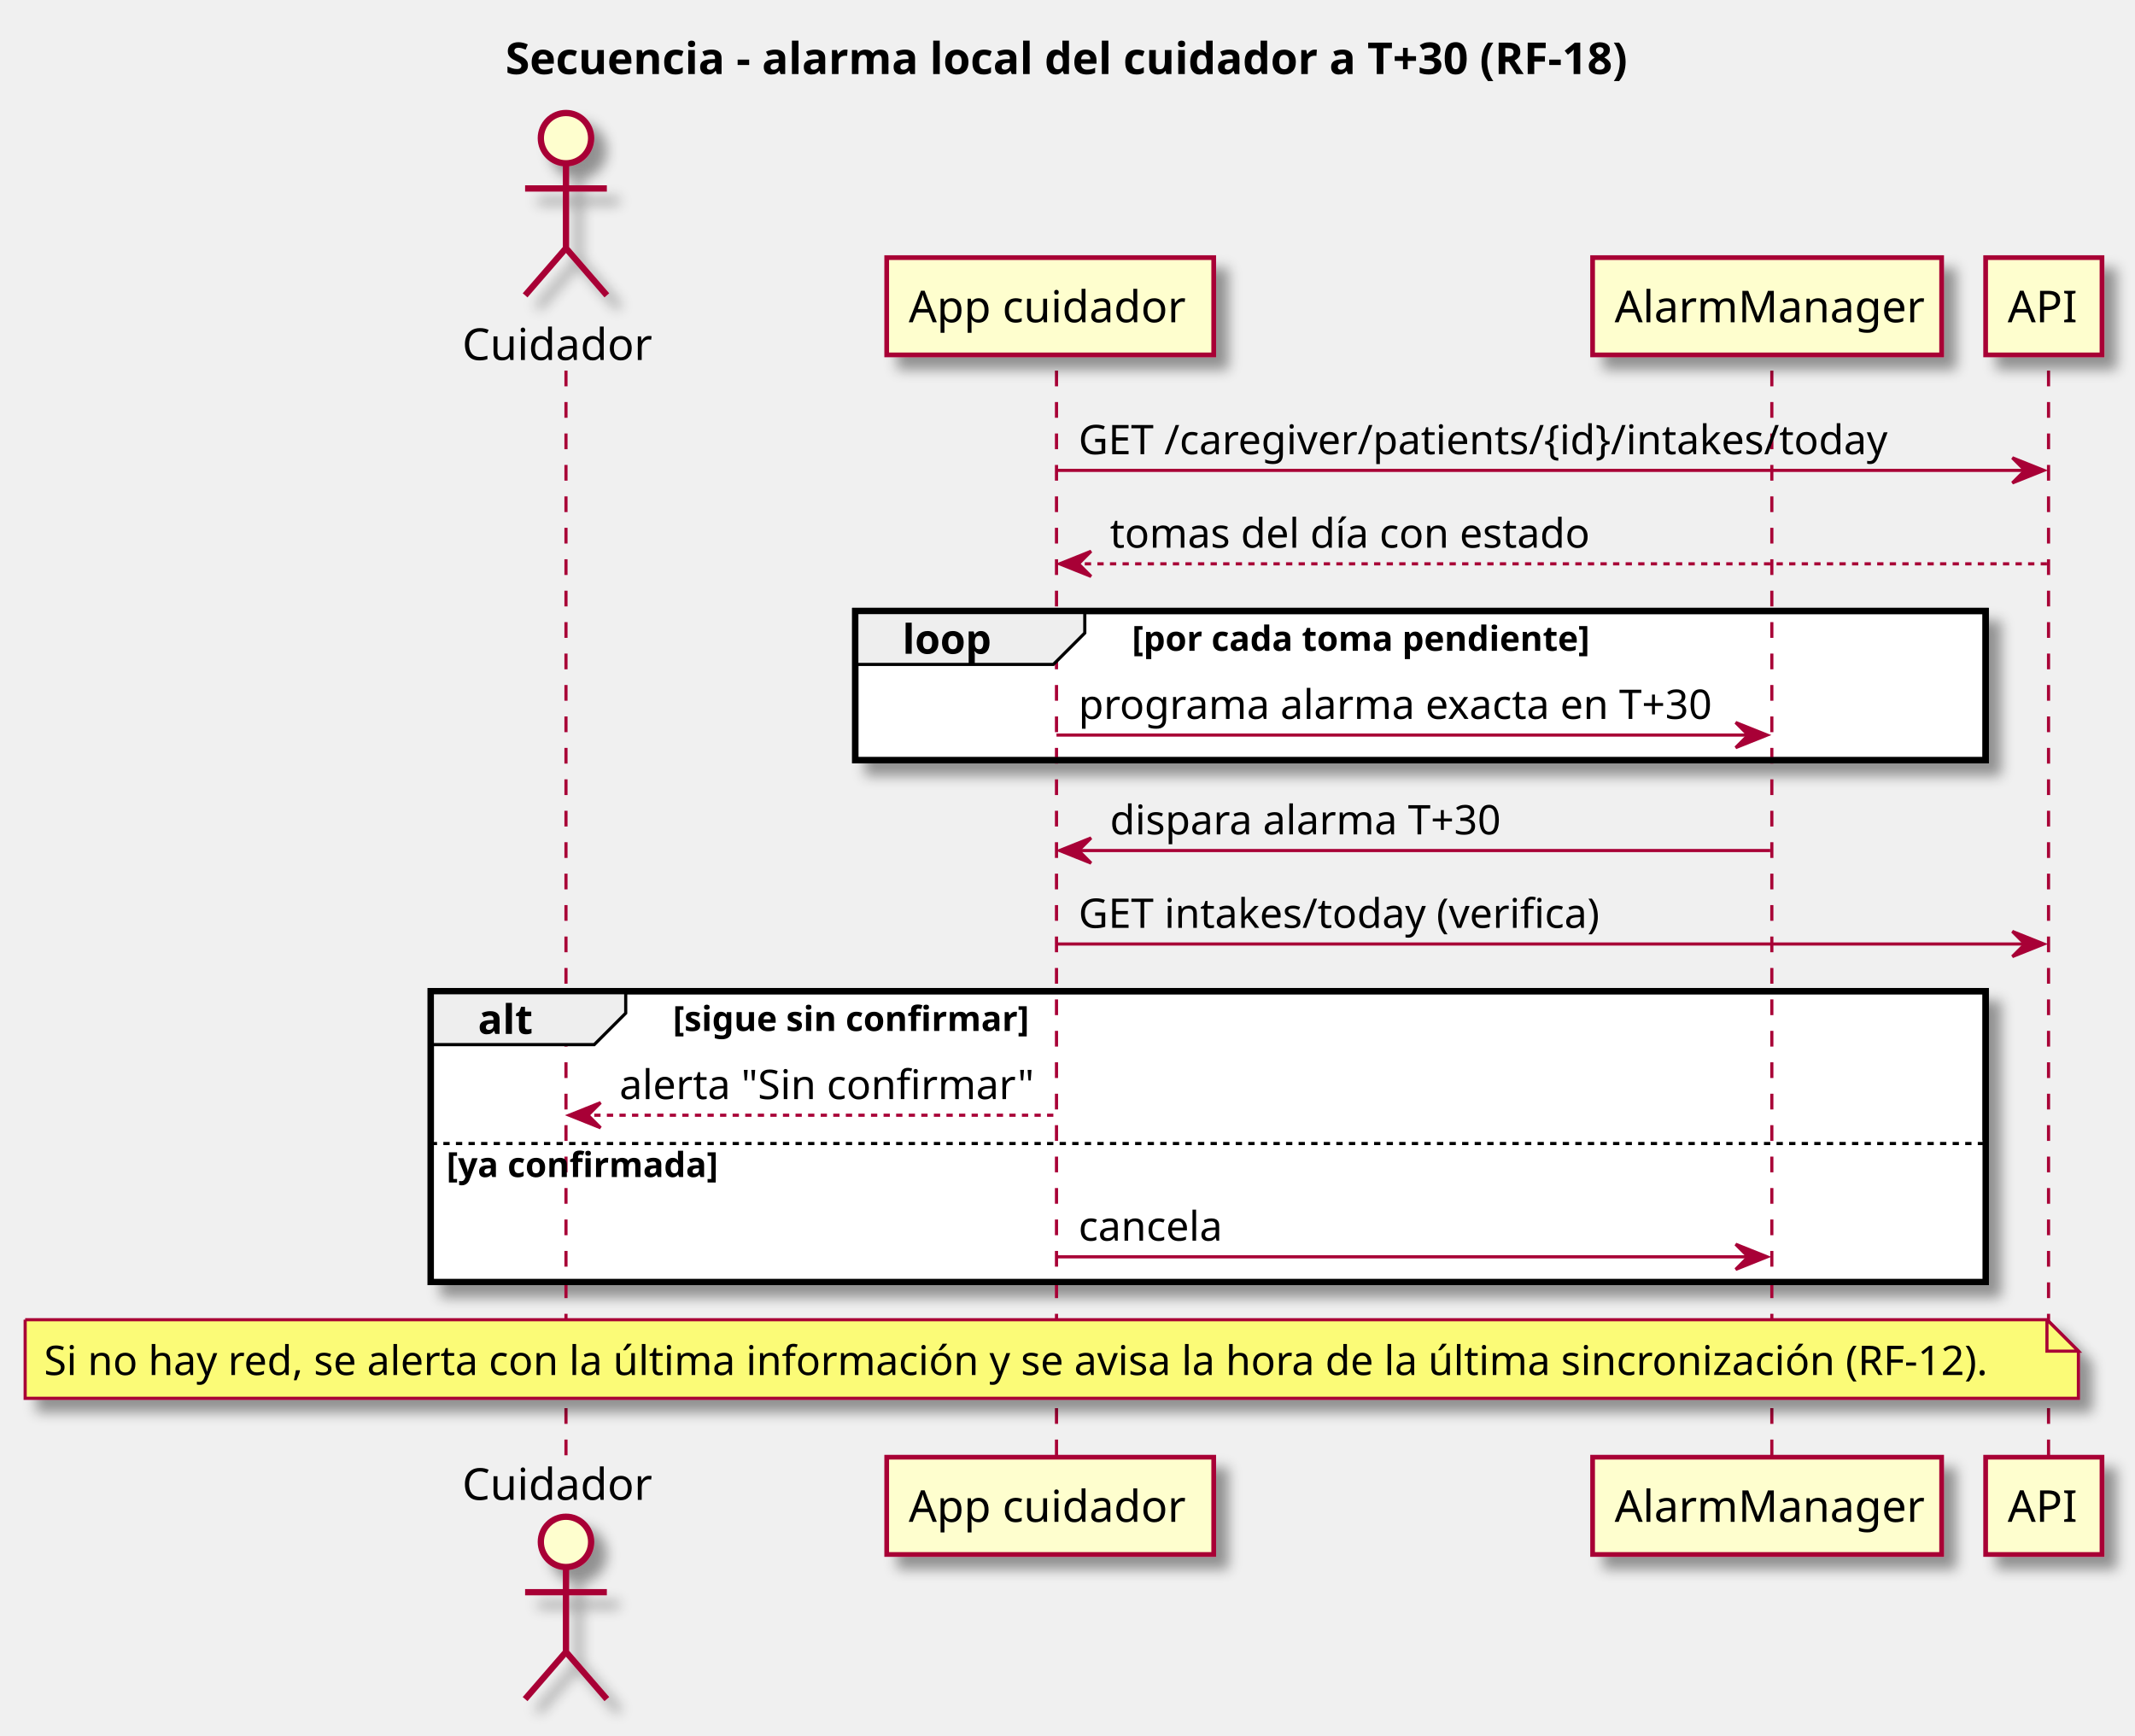
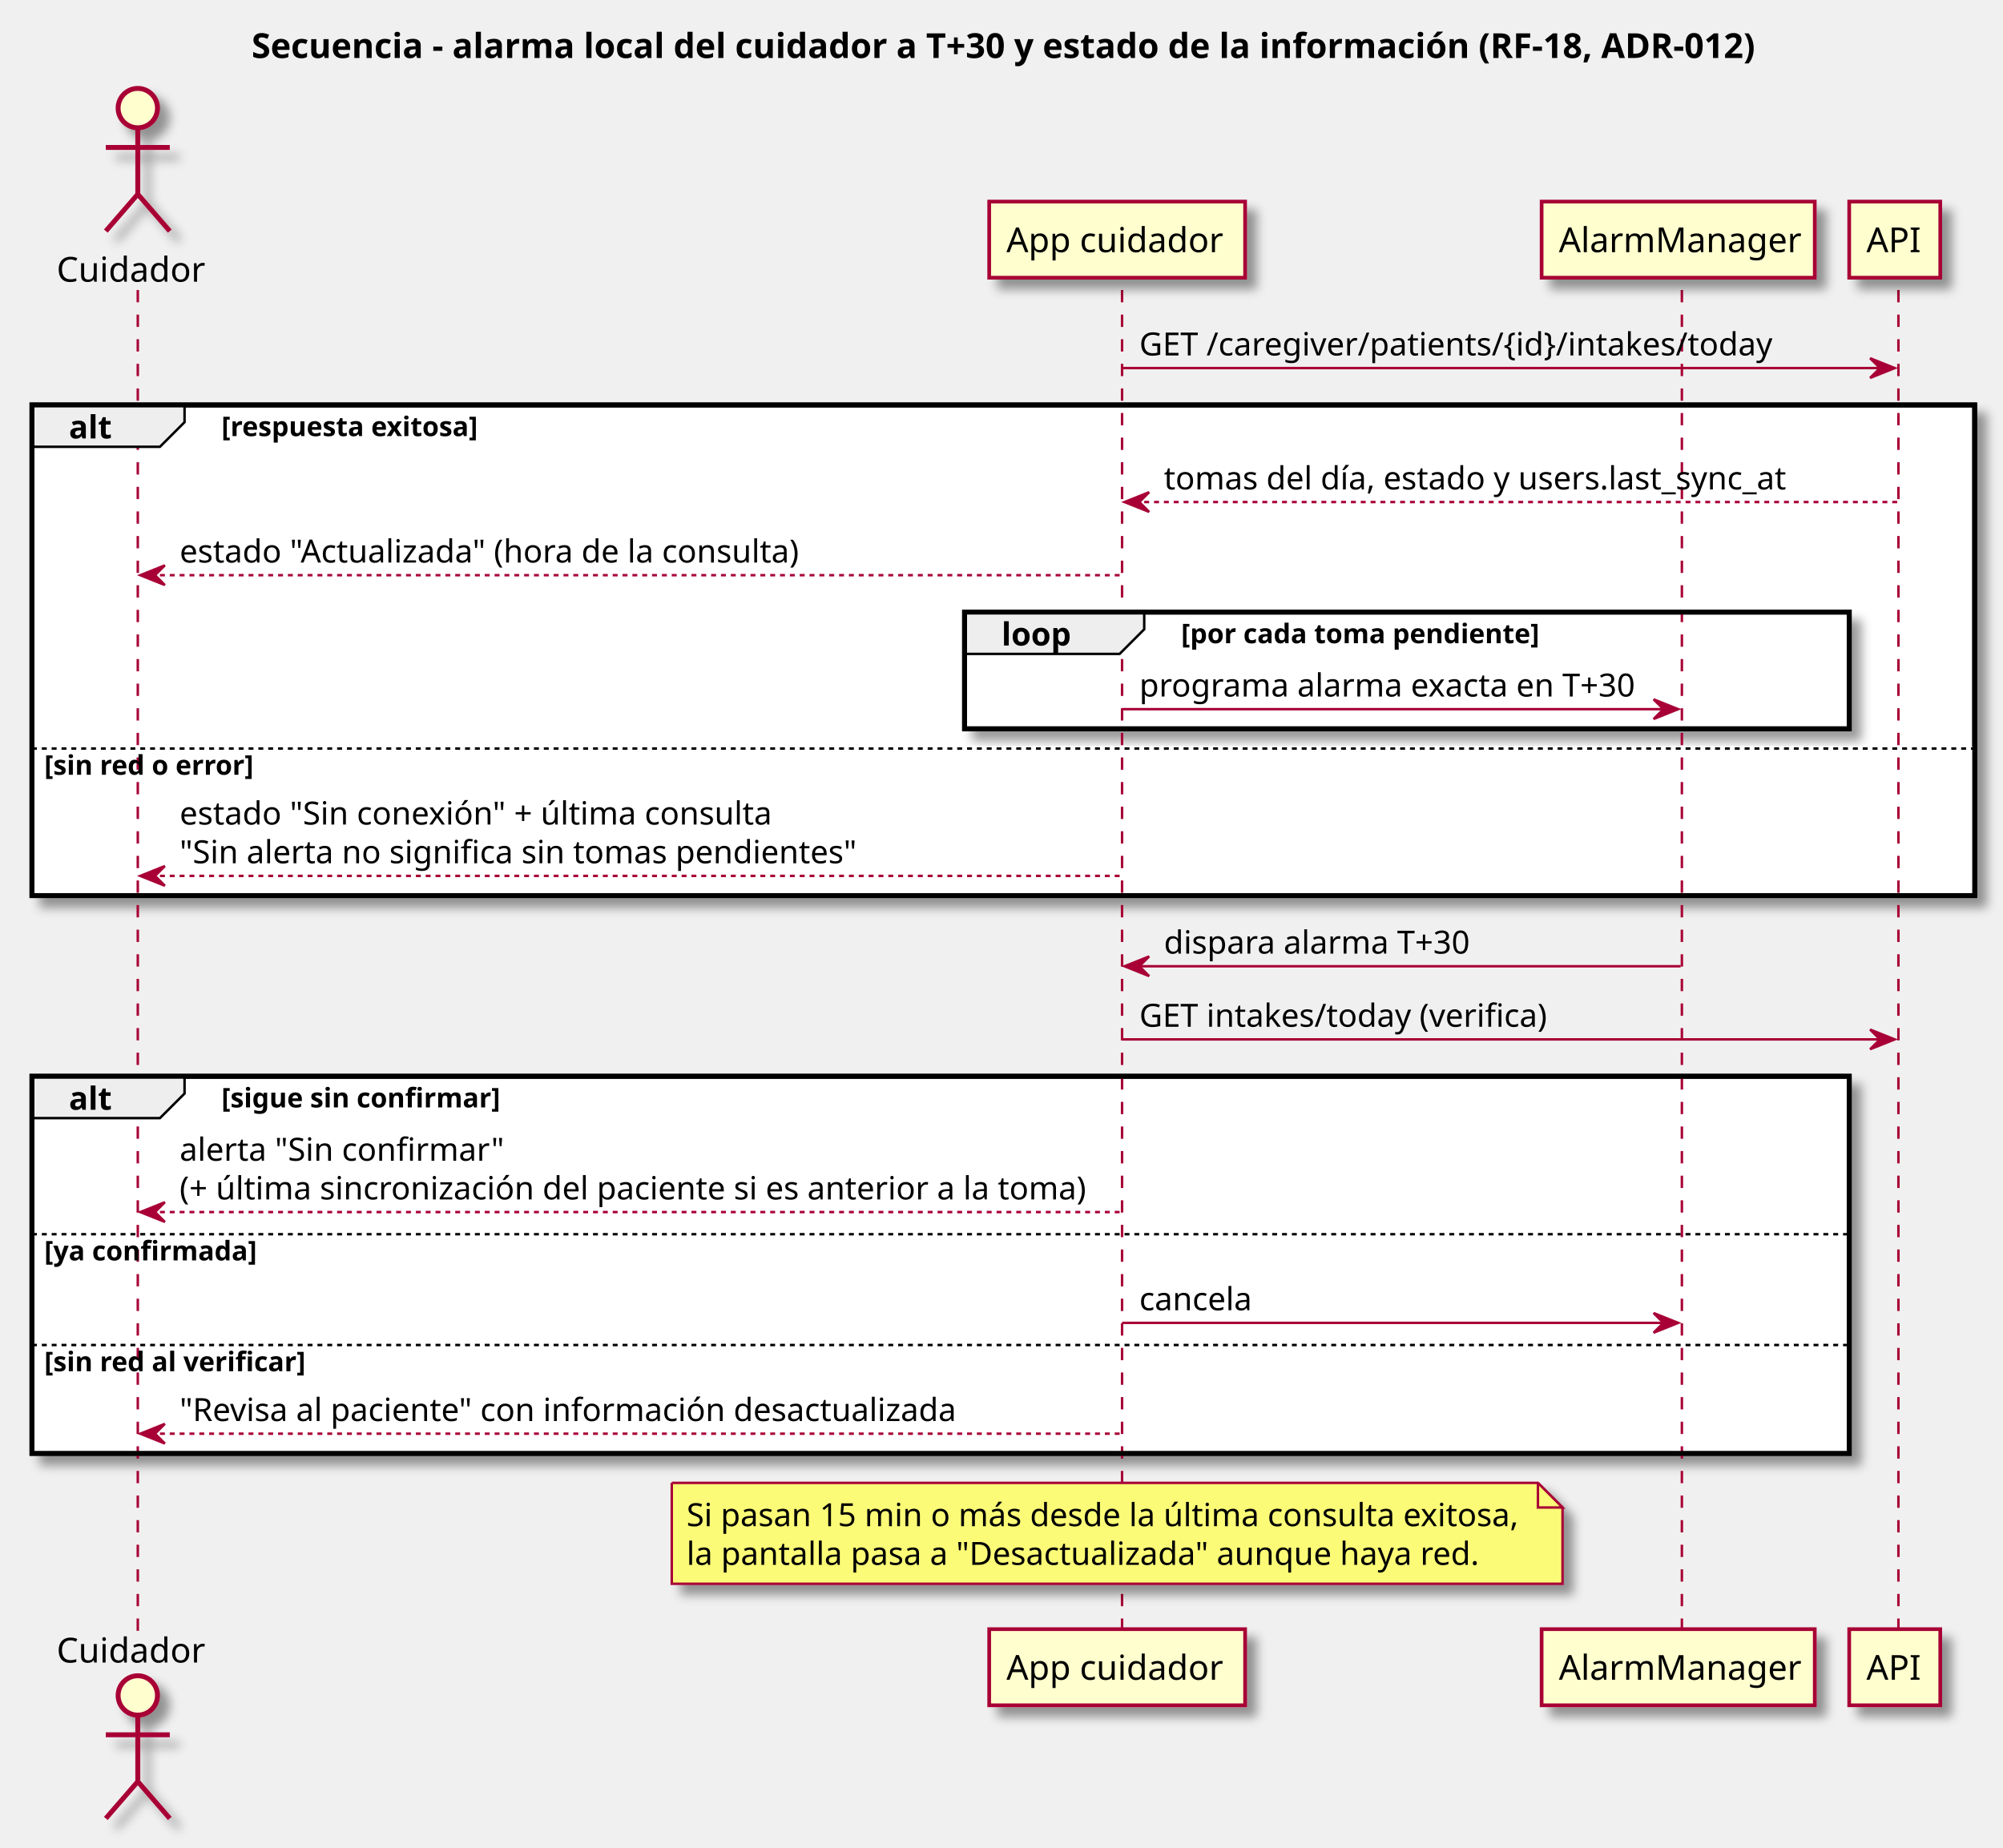
- <svg xmlns="http://www.w3.org/2000/svg" contentScriptType="application/ecmascript" contentStyleType="text/css" height="552px" preserveAspectRatio="none" style="width:679px;height:552px;" version="1.1" viewBox="0 0 679 552" width="679px" zoomAndPan="magnify">
+ <svg xmlns="http://www.w3.org/2000/svg" contentScriptType="application/ecmascript" contentStyleType="text/css" height="751px" preserveAspectRatio="none" style="width:814px;height:751px;" version="1.1" viewBox="0 0 814 751" width="814px" zoomAndPan="magnify">
  <defs>
-     <filter height="300%" id="f1sf9dzzbrtmqj" width="300%" x="-1" y="-1">
+     <filter height="300%" id="f19u4mlrya0x6l" width="300%" x="-1" y="-1">
      <feGaussianBlur result="blurOut" stdDeviation="2.0" />
      <feColorMatrix in="blurOut" result="blurOut2" type="matrix" values="0 0 0 0 0 0 0 0 0 0 0 0 0 0 0 0 0 0 .4 0" />
      <feOffset dx="4.0" dy="4.0" in="blurOut2" result="blurOut3" />
      <feBlend in="SourceGraphic" in2="blurOut3" mode="normal" />
    </filter>
  </defs>
  <g>
-     <text fill="#000000" font-family="sans-serif" font-size="14" font-weight="bold" lengthAdjust="spacingAndGlyphs" textLength="359" x="160.75" y="23.562">Secuencia - alarma local del cuidador a T+30 (RF-18)</text>
-     <rect fill="#FFFFFF" filter="url(#f1sf9dzzbrtmqj)" height="47.459" style="stroke: #000000; stroke-width: 2.0;" width="359.5" x="272" y="194.338" />
-     <rect fill="#FFFFFF" filter="url(#f1sf9dzzbrtmqj)" height="92.498" style="stroke: #000000; stroke-width: 2.0;" width="494.5" x="137" y="315.256" />
-     <rect fill="#FFFFFF" height="45.039" style="stroke: none; stroke-width: 1.0;" width="494.5" x="137" y="362.715" />
-     <line style="stroke: #A80036; stroke-width: 1.0; stroke-dasharray: 5.0,5.0;" x1="180" x2="180" y1="117.879" y2="464.483" />
-     <line style="stroke: #A80036; stroke-width: 1.0; stroke-dasharray: 5.0,5.0;" x1="336" x2="336" y1="117.879" y2="464.483" />
-     <line style="stroke: #A80036; stroke-width: 1.0; stroke-dasharray: 5.0,5.0;" x1="563.5" x2="563.5" y1="117.879" y2="464.483" />
-     <line style="stroke: #A80036; stroke-width: 1.0; stroke-dasharray: 5.0,5.0;" x1="651.5" x2="651.5" y1="117.879" y2="464.483" />
-     <text fill="#000000" font-family="sans-serif" font-size="14" lengthAdjust="spacingAndGlyphs" textLength="60" x="147" y="114.502">Cuidador</text>
-     <ellipse cx="180" cy="43.94" fill="#FEFECE" filter="url(#f1sf9dzzbrtmqj)" rx="8" ry="8" style="stroke: #A80036; stroke-width: 2.0;" />
-     <path d="M180,51.94 L180,78.939 M167,59.94 L193,59.94 M180,78.939 L167,93.939 M180,78.939 L193,93.939 " fill="none" filter="url(#f1sf9dzzbrtmqj)" style="stroke: #A80036; stroke-width: 2.0;" />
-     <text fill="#000000" font-family="sans-serif" font-size="14" lengthAdjust="spacingAndGlyphs" textLength="60" x="147" y="477.046">Cuidador</text>
-     <ellipse cx="180" cy="490.423" fill="#FEFECE" filter="url(#f1sf9dzzbrtmqj)" rx="8" ry="8" style="stroke: #A80036; stroke-width: 2.0;" />
-     <path d="M180,498.423 L180,525.423 M167,506.423 L193,506.423 M180,525.423 L167,540.423 M180,525.423 L193,540.423 " fill="none" filter="url(#f1sf9dzzbrtmqj)" style="stroke: #A80036; stroke-width: 2.0;" />
-     <rect fill="#FEFECE" filter="url(#f1sf9dzzbrtmqj)" height="30.939" style="stroke: #A80036; stroke-width: 1.5;" width="104" x="282" y="81.939" />
-     <text fill="#000000" font-family="sans-serif" font-size="14" lengthAdjust="spacingAndGlyphs" textLength="90" x="289" y="102.502">App cuidador</text>
-     <rect fill="#FEFECE" filter="url(#f1sf9dzzbrtmqj)" height="30.939" style="stroke: #A80036; stroke-width: 1.5;" width="104" x="282" y="463.483" />
-     <text fill="#000000" font-family="sans-serif" font-size="14" lengthAdjust="spacingAndGlyphs" textLength="90" x="289" y="484.046">App cuidador</text>
-     <rect fill="#FEFECE" filter="url(#f1sf9dzzbrtmqj)" height="30.939" style="stroke: #A80036; stroke-width: 1.5;" width="111" x="506.5" y="81.939" />
-     <text fill="#000000" font-family="sans-serif" font-size="14" lengthAdjust="spacingAndGlyphs" textLength="97" x="513.5" y="102.502">AlarmManager</text>
-     <rect fill="#FEFECE" filter="url(#f1sf9dzzbrtmqj)" height="30.939" style="stroke: #A80036; stroke-width: 1.5;" width="111" x="506.5" y="463.483" />
-     <text fill="#000000" font-family="sans-serif" font-size="14" lengthAdjust="spacingAndGlyphs" textLength="97" x="513.5" y="484.046">AlarmManager</text>
-     <rect fill="#FEFECE" filter="url(#f1sf9dzzbrtmqj)" height="30.939" style="stroke: #A80036; stroke-width: 1.5;" width="37" x="631.5" y="81.939" />
-     <text fill="#000000" font-family="sans-serif" font-size="14" lengthAdjust="spacingAndGlyphs" textLength="23" x="638.5" y="102.502">API</text>
-     <rect fill="#FEFECE" filter="url(#f1sf9dzzbrtmqj)" height="30.939" style="stroke: #A80036; stroke-width: 1.5;" width="37" x="631.5" y="463.483" />
-     <text fill="#000000" font-family="sans-serif" font-size="14" lengthAdjust="spacingAndGlyphs" textLength="23" x="638.5" y="484.046">API</text>
-     <polygon fill="#A80036" points="640,145.608,650,149.608,640,153.608,644,149.608" style="stroke: #A80036; stroke-width: 1.0;" />
-     <line style="stroke: #A80036; stroke-width: 1.0;" x1="336" x2="646" y1="149.608" y2="149.608" />
-     <text fill="#000000" font-family="sans-serif" font-size="13" lengthAdjust="spacingAndGlyphs" textLength="263" x="343" y="144.473">GET /caregiver/patients/{id}/intakes/today</text>
-     <polygon fill="#A80036" points="347,175.338,337,179.338,347,183.338,343,179.338" style="stroke: #A80036; stroke-width: 1.0;" />
-     <line style="stroke: #A80036; stroke-width: 1.0; stroke-dasharray: 2.0,2.0;" x1="341" x2="651" y1="179.338" y2="179.338" />
-     <text fill="#000000" font-family="sans-serif" font-size="13" lengthAdjust="spacingAndGlyphs" textLength="155" x="353" y="174.202">tomas del día con estado</text>
-     <path d="M272,194.338 L345,194.338 L345,201.338 L335,211.338 L272,211.338 L272,194.338 " fill="#EEEEEE" style="stroke: #000000; stroke-width: 1.0;" />
-     <rect fill="none" height="47.459" style="stroke: #000000; stroke-width: 2.0;" width="359.5" x="272" y="194.338" />
-     <text fill="#000000" font-family="sans-serif" font-size="13" font-weight="bold" lengthAdjust="spacingAndGlyphs" textLength="28" x="287" y="207.932">loop</text>
-     <text fill="#000000" font-family="sans-serif" font-size="11" font-weight="bold" lengthAdjust="spacingAndGlyphs" textLength="143" x="360" y="206.994">[por cada toma pendiente]</text>
-     <polygon fill="#A80036" points="552,229.797,562,233.797,552,237.797,556,233.797" style="stroke: #A80036; stroke-width: 1.0;" />
-     <line style="stroke: #A80036; stroke-width: 1.0;" x1="336" x2="558" y1="233.797" y2="233.797" />
-     <text fill="#000000" font-family="sans-serif" font-size="13" lengthAdjust="spacingAndGlyphs" textLength="204" x="343" y="228.661">programa alarma exacta en T+30</text>
-     <polygon fill="#A80036" points="347,266.526,337,270.526,347,274.526,343,270.526" style="stroke: #A80036; stroke-width: 1.0;" />
-     <line style="stroke: #A80036; stroke-width: 1.0;" x1="341" x2="563" y1="270.526" y2="270.526" />
-     <text fill="#000000" font-family="sans-serif" font-size="13" lengthAdjust="spacingAndGlyphs" textLength="126" x="353" y="265.391">dispara alarma T+30</text>
-     <polygon fill="#A80036" points="640,296.256,650,300.256,640,304.256,644,300.256" style="stroke: #A80036; stroke-width: 1.0;" />
-     <line style="stroke: #A80036; stroke-width: 1.0;" x1="336" x2="646" y1="300.256" y2="300.256" />
-     <text fill="#000000" font-family="sans-serif" font-size="13" lengthAdjust="spacingAndGlyphs" textLength="172" x="343" y="295.12">GET intakes/today (verifica)</text>
-     <path d="M137,315.256 L199,315.256 L199,322.256 L189,332.256 L137,332.256 L137,315.256 " fill="#EEEEEE" style="stroke: #000000; stroke-width: 1.0;" />
-     <rect fill="none" height="92.498" style="stroke: #000000; stroke-width: 2.0;" width="494.5" x="137" y="315.256" />
-     <text fill="#000000" font-family="sans-serif" font-size="13" font-weight="bold" lengthAdjust="spacingAndGlyphs" textLength="17" x="152" y="328.85">alt</text>
-     <text fill="#000000" font-family="sans-serif" font-size="11" font-weight="bold" lengthAdjust="spacingAndGlyphs" textLength="111" x="214" y="327.912">[sigue sin confirmar]</text>
-     <polygon fill="#A80036" points="191,350.715,181,354.715,191,358.715,187,354.715" style="stroke: #A80036; stroke-width: 1.0;" />
-     <line style="stroke: #A80036; stroke-width: 1.0; stroke-dasharray: 2.0,2.0;" x1="185" x2="335" y1="354.715" y2="354.715" />
-     <text fill="#000000" font-family="sans-serif" font-size="13" lengthAdjust="spacingAndGlyphs" textLength="132" x="197" y="349.579">alerta "Sin confirmar"</text>
-     <line style="stroke: #000000; stroke-width: 1.0; stroke-dasharray: 2.0,2.0;" x1="137" x2="631.5" y1="363.715" y2="363.715" />
-     <text fill="#000000" font-family="sans-serif" font-size="11" font-weight="bold" lengthAdjust="spacingAndGlyphs" textLength="84" x="142" y="374.371">[ya confirmada]</text>
-     <polygon fill="#A80036" points="552,395.754,562,399.754,552,403.754,556,399.754" style="stroke: #A80036; stroke-width: 1.0;" />
-     <line style="stroke: #A80036; stroke-width: 1.0;" x1="336" x2="558" y1="399.754" y2="399.754" />
-     <text fill="#000000" font-family="sans-serif" font-size="13" lengthAdjust="spacingAndGlyphs" textLength="47" x="343" y="394.618">cancela</text>
-     <path d="M8,419.754 L8,444.754 L661,444.754 L661,429.754 L651,419.754 L8,419.754 " fill="#FBFB77" filter="url(#f1sf9dzzbrtmqj)" style="stroke: #A80036; stroke-width: 1.0;" />
-     <path d="M651,419.754 L651,429.754 L661,429.754 L651,419.754 " fill="#FBFB77" style="stroke: #A80036; stroke-width: 1.0;" />
-     <text fill="#000000" font-family="sans-serif" font-size="13" lengthAdjust="spacingAndGlyphs" textLength="632" x="14" y="437.348">Si no hay red, se alerta con la última información y se avisa la hora de la última sincronización (RF-12).</text>
+     <text fill="#000000" font-family="sans-serif" font-size="14" font-weight="bold" lengthAdjust="spacingAndGlyphs" textLength="611" x="102.25" y="23.562">Secuencia - alarma local del cuidador a T+30 y estado de la información (RF-18, ADR-012)</text>
+     <rect fill="#FFFFFF" filter="url(#f19u4mlrya0x6l)" height="199.416" style="stroke: #000000; stroke-width: 2.0;" width="789.5" x="13" y="164.608" />
+     <rect fill="#FFFFFF" filter="url(#f19u4mlrya0x6l)" height="47.459" style="stroke: #000000; stroke-width: 2.0;" width="359.5" x="392" y="248.797" />
+     <rect fill="#FFFFFF" height="60.769" style="stroke: none; stroke-width: 1.0;" width="789.5" x="13" y="303.256" />
+     <rect fill="#FFFFFF" filter="url(#f19u4mlrya0x6l)" height="153.267" style="stroke: #000000; stroke-width: 2.0;" width="738.5" x="13" y="437.483" />
+     <rect fill="#FFFFFF" height="45.039" style="stroke: none; stroke-width: 1.0;" width="738.5" x="13" y="500.672" />
+     <rect fill="#FFFFFF" height="45.039" style="stroke: none; stroke-width: 1.0;" width="738.5" x="13" y="545.711" />
+     <line style="stroke: #A80036; stroke-width: 1.0; stroke-dasharray: 5.0,5.0;" x1="56" x2="56" y1="117.879" y2="663.209" />
+     <line style="stroke: #A80036; stroke-width: 1.0; stroke-dasharray: 5.0,5.0;" x1="456" x2="456" y1="117.879" y2="663.209" />
+     <line style="stroke: #A80036; stroke-width: 1.0; stroke-dasharray: 5.0,5.0;" x1="683.5" x2="683.5" y1="117.879" y2="663.209" />
+     <line style="stroke: #A80036; stroke-width: 1.0; stroke-dasharray: 5.0,5.0;" x1="771.5" x2="771.5" y1="117.879" y2="663.209" />
+     <text fill="#000000" font-family="sans-serif" font-size="14" lengthAdjust="spacingAndGlyphs" textLength="60" x="23" y="114.502">Cuidador</text>
+     <ellipse cx="56" cy="43.94" fill="#FEFECE" filter="url(#f19u4mlrya0x6l)" rx="8" ry="8" style="stroke: #A80036; stroke-width: 2.0;" />
+     <path d="M56,51.94 L56,78.939 M43,59.94 L69,59.94 M56,78.939 L43,93.939 M56,78.939 L69,93.939 " fill="none" filter="url(#f19u4mlrya0x6l)" style="stroke: #A80036; stroke-width: 2.0;" />
+     <text fill="#000000" font-family="sans-serif" font-size="14" lengthAdjust="spacingAndGlyphs" textLength="60" x="23" y="675.771">Cuidador</text>
+     <ellipse cx="56" cy="689.148" fill="#FEFECE" filter="url(#f19u4mlrya0x6l)" rx="8" ry="8" style="stroke: #A80036; stroke-width: 2.0;" />
+     <path d="M56,697.148 L56,724.148 M43,705.148 L69,705.148 M56,724.148 L43,739.148 M56,724.148 L69,739.148 " fill="none" filter="url(#f19u4mlrya0x6l)" style="stroke: #A80036; stroke-width: 2.0;" />
+     <rect fill="#FEFECE" filter="url(#f19u4mlrya0x6l)" height="30.939" style="stroke: #A80036; stroke-width: 1.5;" width="104" x="402" y="81.939" />
+     <text fill="#000000" font-family="sans-serif" font-size="14" lengthAdjust="spacingAndGlyphs" textLength="90" x="409" y="102.502">App cuidador</text>
+     <rect fill="#FEFECE" filter="url(#f19u4mlrya0x6l)" height="30.939" style="stroke: #A80036; stroke-width: 1.5;" width="104" x="402" y="662.209" />
+     <text fill="#000000" font-family="sans-serif" font-size="14" lengthAdjust="spacingAndGlyphs" textLength="90" x="409" y="682.771">App cuidador</text>
+     <rect fill="#FEFECE" filter="url(#f19u4mlrya0x6l)" height="30.939" style="stroke: #A80036; stroke-width: 1.5;" width="111" x="626.5" y="81.939" />
+     <text fill="#000000" font-family="sans-serif" font-size="14" lengthAdjust="spacingAndGlyphs" textLength="97" x="633.5" y="102.502">AlarmManager</text>
+     <rect fill="#FEFECE" filter="url(#f19u4mlrya0x6l)" height="30.939" style="stroke: #A80036; stroke-width: 1.5;" width="111" x="626.5" y="662.209" />
+     <text fill="#000000" font-family="sans-serif" font-size="14" lengthAdjust="spacingAndGlyphs" textLength="97" x="633.5" y="682.771">AlarmManager</text>
+     <rect fill="#FEFECE" filter="url(#f19u4mlrya0x6l)" height="30.939" style="stroke: #A80036; stroke-width: 1.5;" width="37" x="751.5" y="81.939" />
+     <text fill="#000000" font-family="sans-serif" font-size="14" lengthAdjust="spacingAndGlyphs" textLength="23" x="758.5" y="102.502">API</text>
+     <rect fill="#FEFECE" filter="url(#f19u4mlrya0x6l)" height="30.939" style="stroke: #A80036; stroke-width: 1.5;" width="37" x="751.5" y="662.209" />
+     <text fill="#000000" font-family="sans-serif" font-size="14" lengthAdjust="spacingAndGlyphs" textLength="23" x="758.5" y="682.771">API</text>
+     <polygon fill="#A80036" points="760,145.608,770,149.608,760,153.608,764,149.608" style="stroke: #A80036; stroke-width: 1.0;" />
+     <line style="stroke: #A80036; stroke-width: 1.0;" x1="456" x2="766" y1="149.608" y2="149.608" />
+     <text fill="#000000" font-family="sans-serif" font-size="13" lengthAdjust="spacingAndGlyphs" textLength="263" x="463" y="144.473">GET /caregiver/patients/{id}/intakes/today</text>
+     <path d="M13,164.608 L75,164.608 L75,171.608 L65,181.608 L13,181.608 L13,164.608 " fill="#EEEEEE" style="stroke: #000000; stroke-width: 1.0;" />
+     <rect fill="none" height="199.416" style="stroke: #000000; stroke-width: 2.0;" width="789.5" x="13" y="164.608" />
+     <text fill="#000000" font-family="sans-serif" font-size="13" font-weight="bold" lengthAdjust="spacingAndGlyphs" textLength="17" x="28" y="178.202">alt</text>
+     <text fill="#000000" font-family="sans-serif" font-size="11" font-weight="bold" lengthAdjust="spacingAndGlyphs" textLength="104" x="90" y="177.265">[respuesta exitosa]</text>
+     <polygon fill="#A80036" points="467,200.067,457,204.067,467,208.067,463,204.067" style="stroke: #A80036; stroke-width: 1.0;" />
+     <line style="stroke: #A80036; stroke-width: 1.0; stroke-dasharray: 2.0,2.0;" x1="461" x2="771" y1="204.067" y2="204.067" />
+     <text fill="#000000" font-family="sans-serif" font-size="13" lengthAdjust="spacingAndGlyphs" textLength="259" x="473" y="198.932">tomas del día, estado y users.last_sync_at</text>
+     <polygon fill="#A80036" points="67,229.797,57,233.797,67,237.797,63,233.797" style="stroke: #A80036; stroke-width: 1.0;" />
+     <line style="stroke: #A80036; stroke-width: 1.0; stroke-dasharray: 2.0,2.0;" x1="61" x2="455" y1="233.797" y2="233.797" />
+     <text fill="#000000" font-family="sans-serif" font-size="13" lengthAdjust="spacingAndGlyphs" textLength="260" x="73" y="228.661">estado "Actualizada" (hora de la consulta)</text>
+     <path d="M392,248.797 L465,248.797 L465,255.797 L455,265.797 L392,265.797 L392,248.797 " fill="#EEEEEE" style="stroke: #000000; stroke-width: 1.0;" />
+     <rect fill="none" height="47.459" style="stroke: #000000; stroke-width: 2.0;" width="359.5" x="392" y="248.797" />
+     <text fill="#000000" font-family="sans-serif" font-size="13" font-weight="bold" lengthAdjust="spacingAndGlyphs" textLength="28" x="407" y="262.391">loop</text>
+     <text fill="#000000" font-family="sans-serif" font-size="11" font-weight="bold" lengthAdjust="spacingAndGlyphs" textLength="143" x="480" y="261.453">[por cada toma pendiente]</text>
+     <polygon fill="#A80036" points="672,284.256,682,288.256,672,292.256,676,288.256" style="stroke: #A80036; stroke-width: 1.0;" />
+     <line style="stroke: #A80036; stroke-width: 1.0;" x1="456" x2="678" y1="288.256" y2="288.256" />
+     <text fill="#000000" font-family="sans-serif" font-size="13" lengthAdjust="spacingAndGlyphs" textLength="204" x="463" y="283.12">programa alarma exacta en T+30</text>
+     <line style="stroke: #000000; stroke-width: 1.0; stroke-dasharray: 2.0,2.0;" x1="13" x2="802.5" y1="304.256" y2="304.256" />
+     <text fill="#000000" font-family="sans-serif" font-size="11" font-weight="bold" lengthAdjust="spacingAndGlyphs" textLength="84" x="18" y="314.912">[sin red o error]</text>
+     <polygon fill="#A80036" points="67,352.024,57,356.024,67,360.024,63,356.024" style="stroke: #A80036; stroke-width: 1.0;" />
+     <line style="stroke: #A80036; stroke-width: 1.0; stroke-dasharray: 2.0,2.0;" x1="61" x2="455" y1="356.024" y2="356.024" />
+     <text fill="#000000" font-family="sans-serif" font-size="13" lengthAdjust="spacingAndGlyphs" textLength="247" x="73" y="335.159">estado "Sin conexión" + última consulta</text>
+     <text fill="#000000" font-family="sans-serif" font-size="13" lengthAdjust="spacingAndGlyphs" textLength="281" x="73" y="350.889">"Sin alerta no significa sin tomas pendientes"</text>
+     <polygon fill="#A80036" points="467,388.754,457,392.754,467,396.754,463,392.754" style="stroke: #A80036; stroke-width: 1.0;" />
+     <line style="stroke: #A80036; stroke-width: 1.0;" x1="461" x2="683" y1="392.754" y2="392.754" />
+     <text fill="#000000" font-family="sans-serif" font-size="13" lengthAdjust="spacingAndGlyphs" textLength="126" x="473" y="387.618">dispara alarma T+30</text>
+     <polygon fill="#A80036" points="760,418.483,770,422.483,760,426.483,764,422.483" style="stroke: #A80036; stroke-width: 1.0;" />
+     <line style="stroke: #A80036; stroke-width: 1.0;" x1="456" x2="766" y1="422.483" y2="422.483" />
+     <text fill="#000000" font-family="sans-serif" font-size="13" lengthAdjust="spacingAndGlyphs" textLength="172" x="463" y="417.348">GET intakes/today (verifica)</text>
+     <path d="M13,437.483 L75,437.483 L75,444.483 L65,454.483 L13,454.483 L13,437.483 " fill="#EEEEEE" style="stroke: #000000; stroke-width: 1.0;" />
+     <rect fill="none" height="153.267" style="stroke: #000000; stroke-width: 2.0;" width="738.5" x="13" y="437.483" />
+     <text fill="#000000" font-family="sans-serif" font-size="13" font-weight="bold" lengthAdjust="spacingAndGlyphs" textLength="17" x="28" y="451.077">alt</text>
+     <text fill="#000000" font-family="sans-serif" font-size="11" font-weight="bold" lengthAdjust="spacingAndGlyphs" textLength="111" x="90" y="450.14">[sigue sin confirmar]</text>
+     <polygon fill="#A80036" points="67,488.672,57,492.672,67,496.672,63,492.672" style="stroke: #A80036; stroke-width: 1.0;" />
+     <line style="stroke: #A80036; stroke-width: 1.0; stroke-dasharray: 2.0,2.0;" x1="61" x2="455" y1="492.672" y2="492.672" />
+     <text fill="#000000" font-family="sans-serif" font-size="13" lengthAdjust="spacingAndGlyphs" textLength="132" x="73" y="471.807">alerta "Sin confirmar"</text>
+     <text fill="#000000" font-family="sans-serif" font-size="13" lengthAdjust="spacingAndGlyphs" textLength="376" x="73" y="487.536">(+ última sincronización del paciente si es anterior a la toma)</text>
+     <line style="stroke: #000000; stroke-width: 1.0; stroke-dasharray: 2.0,2.0;" x1="13" x2="751.5" y1="501.672" y2="501.672" />
+     <text fill="#000000" font-family="sans-serif" font-size="11" font-weight="bold" lengthAdjust="spacingAndGlyphs" textLength="84" x="18" y="512.328">[ya confirmada]</text>
+     <polygon fill="#A80036" points="672,533.711,682,537.711,672,541.711,676,537.711" style="stroke: #A80036; stroke-width: 1.0;" />
+     <line style="stroke: #A80036; stroke-width: 1.0;" x1="456" x2="678" y1="537.711" y2="537.711" />
+     <text fill="#000000" font-family="sans-serif" font-size="13" lengthAdjust="spacingAndGlyphs" textLength="47" x="463" y="532.575">cancela</text>
+     <line style="stroke: #000000; stroke-width: 1.0; stroke-dasharray: 2.0,2.0;" x1="13" x2="751.5" y1="546.711" y2="546.711" />
+     <text fill="#000000" font-family="sans-serif" font-size="11" font-weight="bold" lengthAdjust="spacingAndGlyphs" textLength="104" x="18" y="557.367">[sin red al verificar]</text>
+     <polygon fill="#A80036" points="67,578.75,57,582.75,67,586.75,63,582.75" style="stroke: #A80036; stroke-width: 1.0;" />
+     <line style="stroke: #A80036; stroke-width: 1.0; stroke-dasharray: 2.0,2.0;" x1="61" x2="455" y1="582.75" y2="582.75" />
+     <text fill="#000000" font-family="sans-serif" font-size="13" lengthAdjust="spacingAndGlyphs" textLength="322" x="73" y="577.614">"Revisa al paciente" con información desactualizada</text>
+     <path d="M273,602.75 L273,643.75 L635,643.75 L635,612.75 L625,602.75 L273,602.75 " fill="#FBFB77" filter="url(#f19u4mlrya0x6l)" style="stroke: #A80036; stroke-width: 1.0;" />
+     <path d="M625,602.75 L625,612.75 L635,612.75 L625,602.75 " fill="#FBFB77" style="stroke: #A80036; stroke-width: 1.0;" />
+     <text fill="#000000" font-family="sans-serif" font-size="13" lengthAdjust="spacingAndGlyphs" textLength="341" x="279" y="620.344">Si pasan 15 min o más desde la última consulta exitosa,</text>
+     <text fill="#000000" font-family="sans-serif" font-size="13" lengthAdjust="spacingAndGlyphs" textLength="326" x="279" y="636.073">la pantalla pasa a "Desactualizada" aunque haya red.</text>
  </g>
</svg>
